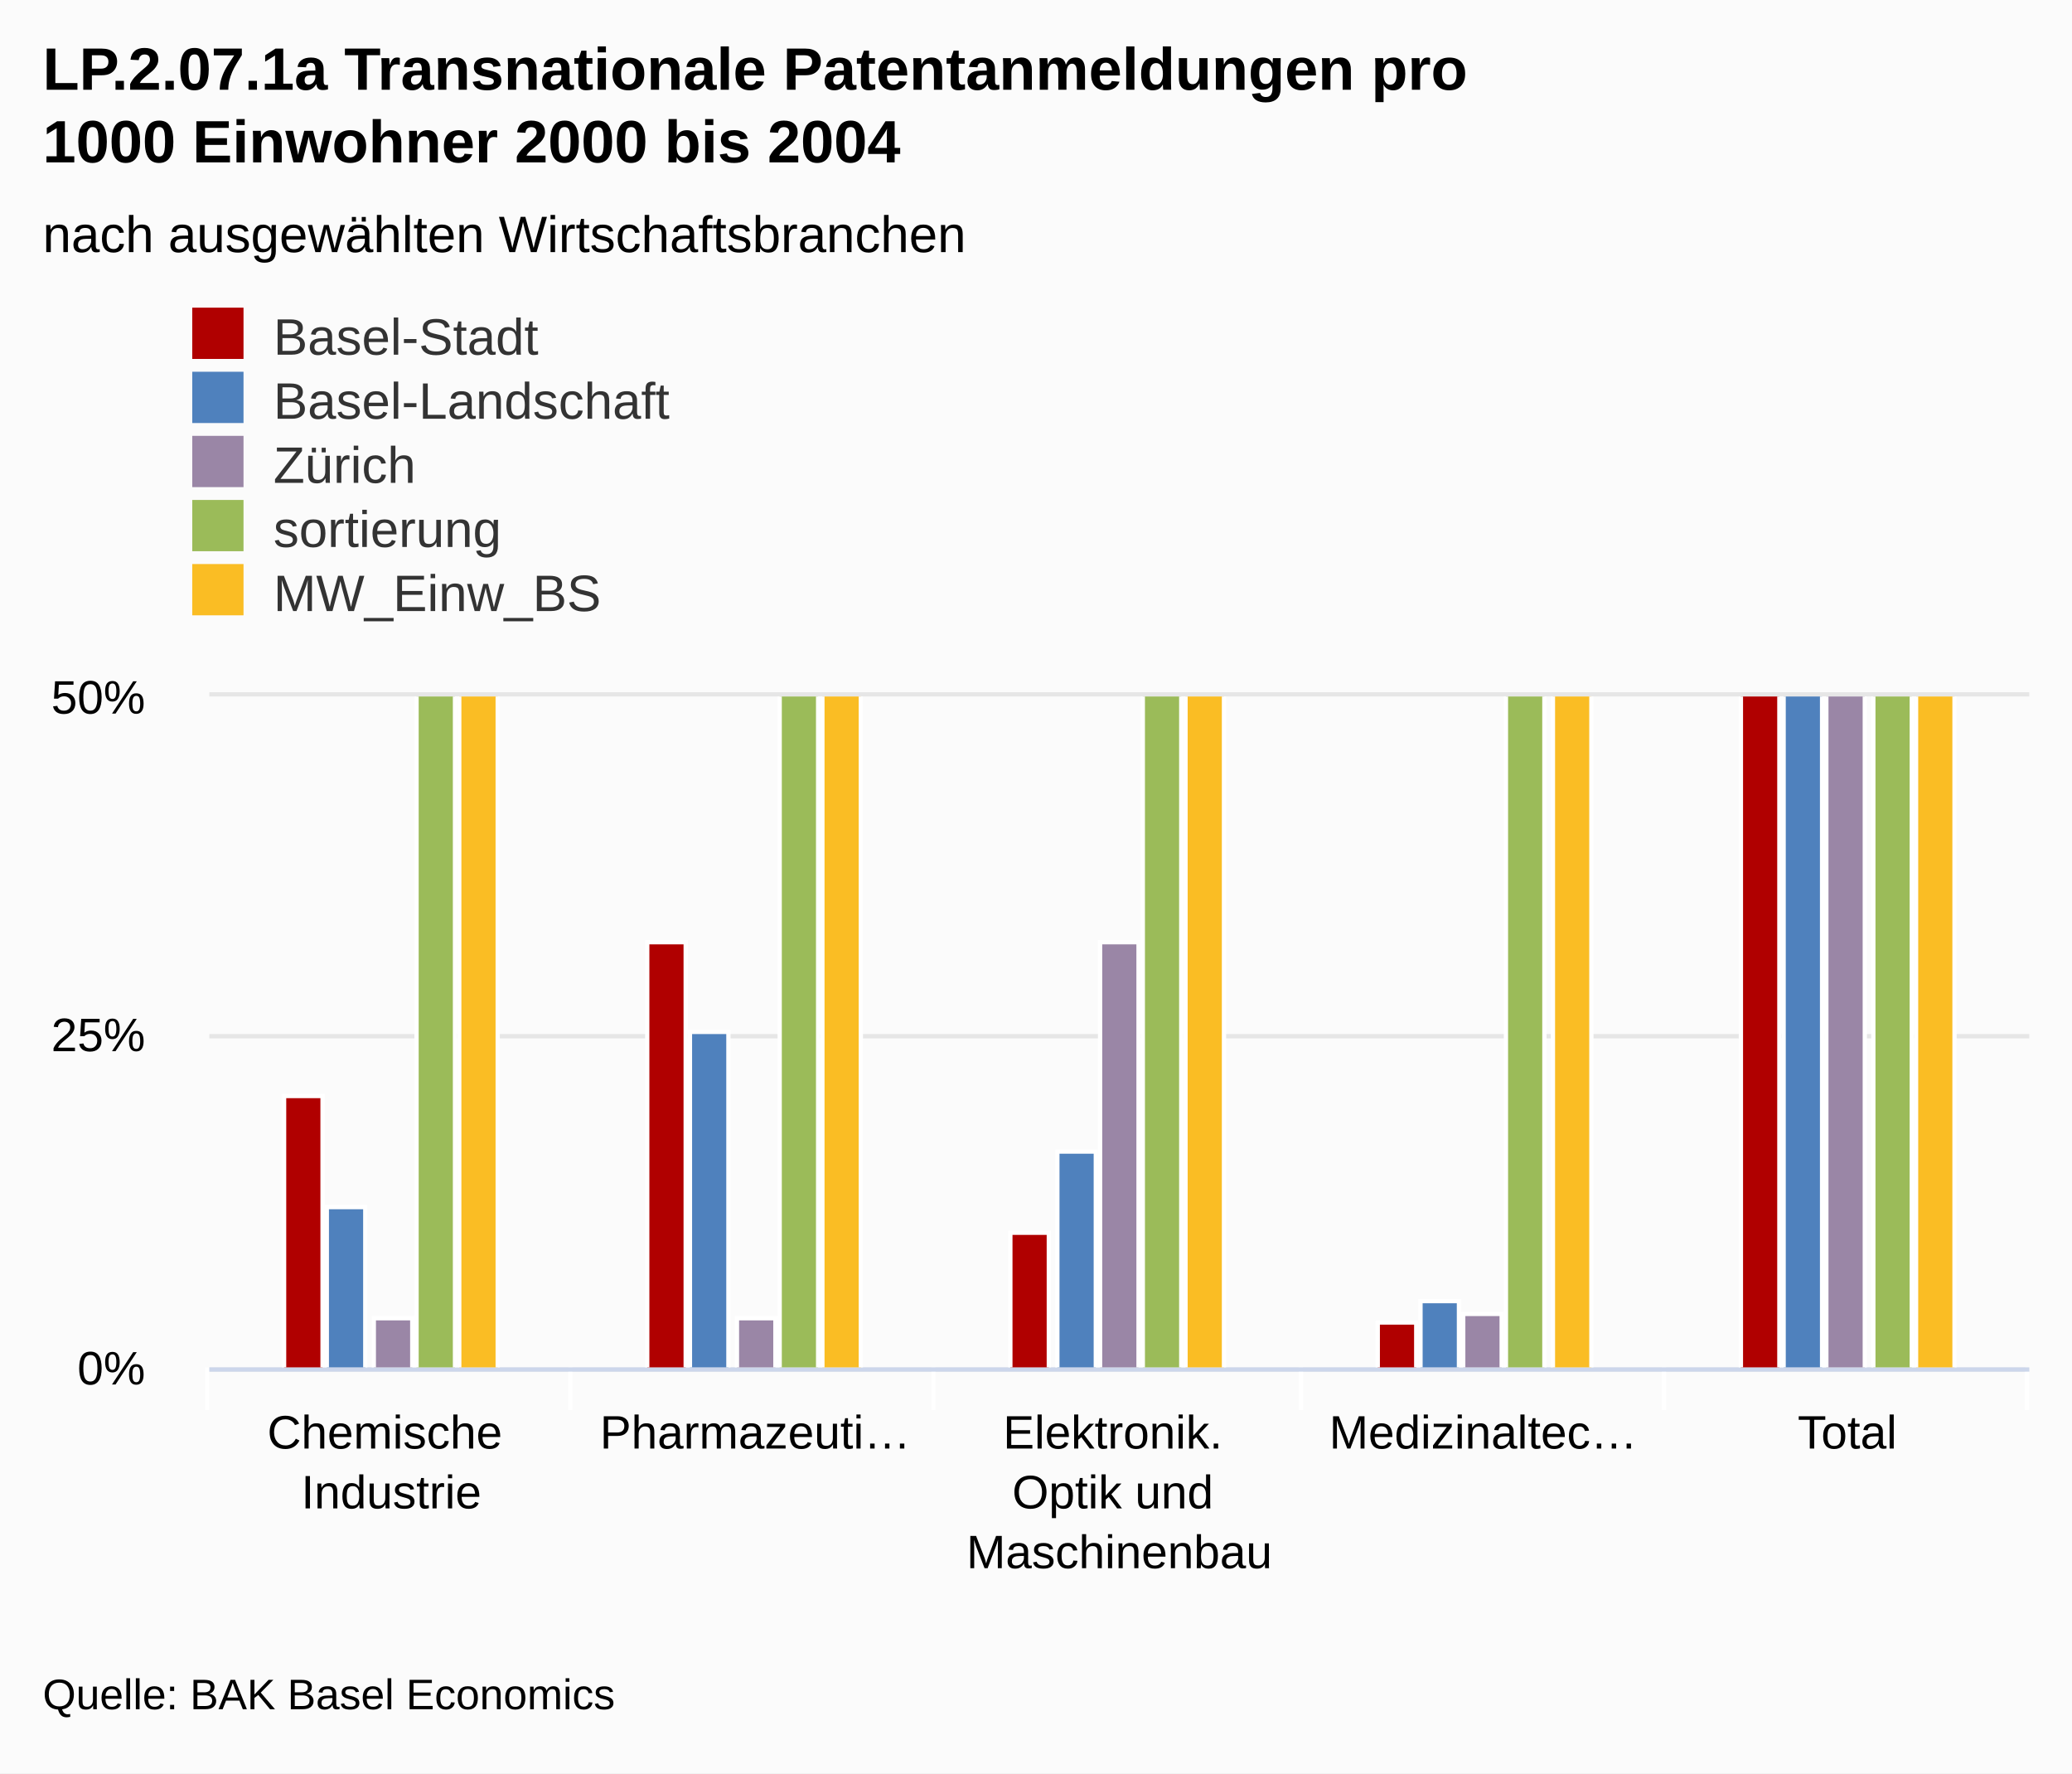
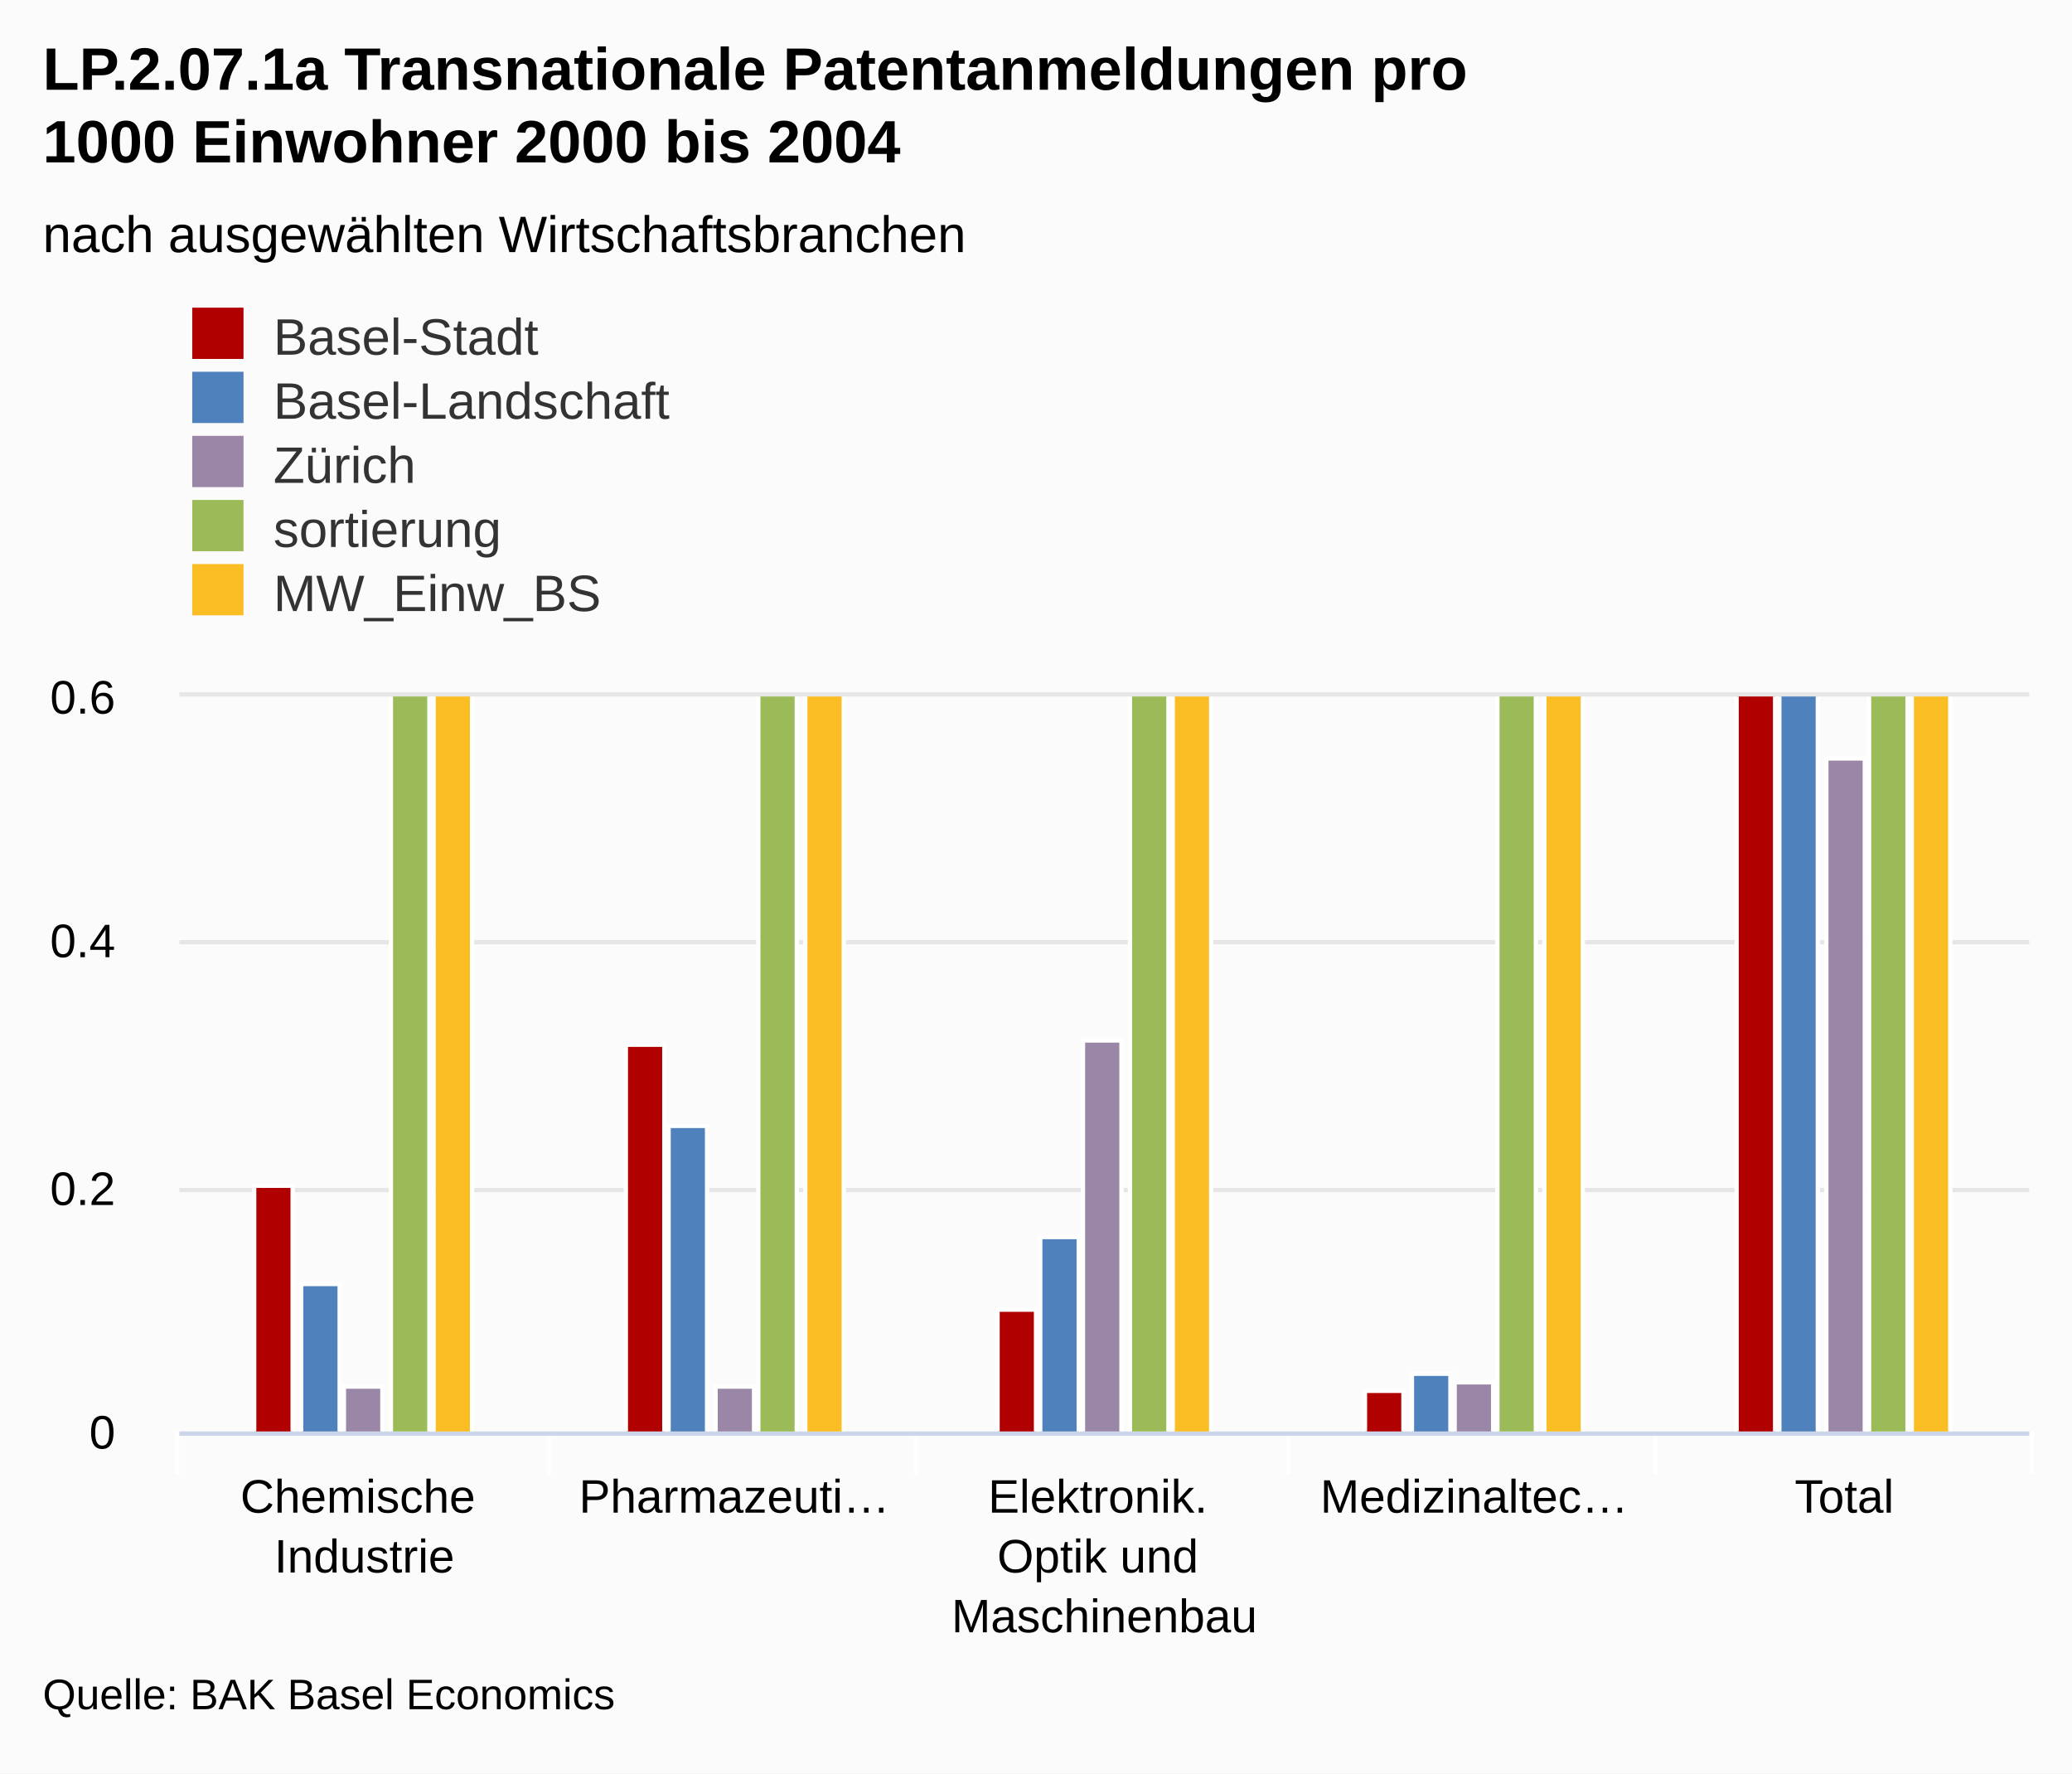
<svg xmlns="http://www.w3.org/2000/svg" class="highcharts-root" viewBox="0 0 485 415" font-family="Arial" font-size="12">
  <defs>
    <clipPath id="a">
-       <path fill="none" d="M0 0h426v157H0z" />
+       <path fill="none" d="M0 0h433v172H0z" />
    </clipPath>
  </defs>
  <rect fill="#fbfbfb" class="highcharts-background" width="485" height="415" rx="0" ry="0" />
-   <path fill="none" class="highcharts-plot-background" d="M49 163h426v157H49z" />
+   <path fill="none" class="highcharts-plot-background" d="M42 163h433v172H42z" />
  <g class="highcharts-grid highcharts-xaxis-grid">
-     <path fill="none" class="highcharts-grid-line" d="M133.5 163v157m85-157v157m86-157v157m85-157v157m85-157v157m-426-157v157" />
+     <path fill="none" class="highcharts-grid-line" d="M128.5 163v172m86-172v172m87-172v172m86-172v172m87-172v172m-433-172v172" />
  </g>
  <g class="highcharts-grid highcharts-yaxis-grid">
-     <path fill="none" stroke="#e6e6e6" class="highcharts-grid-line" d="M49 320.5h426m-426-78h426m-426-80h426" />
+     <path fill="none" stroke="#e6e6e6" class="highcharts-grid-line" d="M42 335.5h433m-433-57h433m-433-58h433m-433-58h433" />
  </g>
-   <path fill="none" class="highcharts-plot-border" d="M49 163h426v157H49z" />
+   <path fill="none" class="highcharts-plot-border" d="M42 163h433v172H42z" />
  <g class="highcharts-axis highcharts-xaxis">
-     <path fill="none" class="highcharts-tick" stroke="#FFF" d="M133.5 320v10m85-10v10m86-10v10m85-10v10m85-10v10m-426-10v10" />
-     <path fill="none" class="highcharts-axis-line" stroke="#ccd6eb" d="M49 320.5h426" />
+     <path fill="none" class="highcharts-tick" stroke="#FFF" d="M128.5 335v10m86-10v10m87-10v10m86-10v10m88-10v10m-434-10v10" />
+     <path fill="none" class="highcharts-axis-line" stroke="#ccd6eb" d="M42 335.5h433" />
  </g>
  <g class="highcharts-axis highcharts-yaxis">
-     <path fill="none" class="highcharts-axis-line" d="M49 163v157" />
+     <path fill="none" class="highcharts-axis-line" d="M42 163v172" />
  </g>
  <g class="highcharts-series-group">
-     <g class="highcharts-series highcharts-series-0 highcharts-column-series highcharts-color-undefined highcharts-tracker" transform="translate(49 163)" clip-path="url(#a)">
-       <path fill="#b00000" class="highcharts-point" stroke="#fff" d="M17.5 93.5h9v64h-9zm85-36h9v100h-9zm85 68h9v32h-9zm86 21h9v11h-9zm85-208h9v219h-9z" />
+     <g class="highcharts-series highcharts-series-0 highcharts-column-series highcharts-color-undefined highcharts-tracker" transform="translate(42 163)" clip-path="url(#a)">
+       <path fill="#b00000" class="highcharts-point" stroke="#fff" d="M17.5 114.5h9v58h-9zm87-33h9v91h-9zm87 62h9v29h-9zm86 19h9v10h-9zm87-190h9v200h-9z" />
    </g>
-     <g class="highcharts-series highcharts-series-1 highcharts-column-series highcharts-color-undefined highcharts-tracker" transform="translate(49 163)" clip-path="url(#a)">
-       <path fill="#4f81bd" class="highcharts-point" stroke="#fff" d="M27.5 119.5h9v38h-9zm85-41h9v79h-9zm86 28h9v51h-9zm85 35h9v16h-9zm85-188h9v204h-9z" />
+     <g class="highcharts-series highcharts-series-1 highcharts-column-series highcharts-color-undefined highcharts-tracker" transform="translate(42 163)" clip-path="url(#a)">
+       <path fill="#4f81bd" class="highcharts-point" stroke="#fff" d="M28.5 137.5h9v35h-9zm86-37h9v72h-9zm87 26h9v46h-9zm87 32h9v14h-9zm86-172h9v186h-9z" />
    </g>
-     <g class="highcharts-series highcharts-series-2 highcharts-column-series highcharts-color-undefined highcharts-tracker" transform="translate(49 163)" clip-path="url(#a)">
-       <path fill="#9A86A6" class="highcharts-point" stroke="#fff" d="M38.5 145.5h9v12h-9zm85 0h9v12h-9zm85-88h9v100h-9zm85 87h9v13h-9zm85-160h9v173h-9z" />
+     <g class="highcharts-series highcharts-series-2 highcharts-column-series highcharts-color-undefined highcharts-tracker" transform="translate(42 163)" clip-path="url(#a)">
+       <path fill="#9A86A6" class="highcharts-point" stroke="#fff" d="M38.5 161.5h9v11h-9zm87 0h9v11h-9zm86-81h9v92h-9zm87 80h9v12h-9zm87-146h9v158h-9z" />
    </g>
-     <g class="highcharts-series highcharts-series-3 highcharts-column-series highcharts-color-undefined highcharts-tracker" transform="translate(49 163)" clip-path="url(#a)">
-       <path fill="#9bbb59" class="highcharts-point" stroke="#fff" d="M48.5-156.5h9v314h-9zm85-314h9v628h-9zm85-314h9v942h-9zm85-314h9v1256h-9zm86-57h9v1313h-9z" />
+     <g class="highcharts-series highcharts-series-3 highcharts-column-series highcharts-color-undefined highcharts-tracker" transform="translate(42 163)" clip-path="url(#a)">
+       <path fill="#9bbb59" class="highcharts-point" stroke="#fff" d="M49.5-114.5h9v287h-9zm86-286h9v573h-9zm87-287h9v860h-9zm86-287h9v1147h-9zm87-196h9v1343h-9z" />
    </g>
-     <g class="highcharts-series highcharts-series-4 highcharts-column-series highcharts-color-undefined highcharts-tracker" transform="translate(49 163)" clip-path="url(#a)">
-       <path fill="#FABD24" class="highcharts-point" stroke="#fff" d="M58.5-1155.5h9v1313h-9zm85 0h9v1313h-9zm85 0h9v1313h-9zm86 0h9v1313h-9zm85 0h9v1313h-9z" />
+     <g class="highcharts-series highcharts-series-4 highcharts-column-series highcharts-color-undefined highcharts-tracker" transform="translate(42 163)" clip-path="url(#a)">
+       <path fill="#FABD24" class="highcharts-point" stroke="#fff" d="M59.5-1170.5h9v1343h-9zm87 0h9v1343h-9zm86 0h9v1343h-9zm87 0h9v1343h-9zm86 0h9v1343h-9z" />
    </g>
  </g>
  <text x="10" class="highcharts-title" style="width:421px" y="21" color="#000" font-size="14" font-weight="700">
    <tspan>LP.2.07.1a Transnationale Patentanmeldungen pro</tspan>
    <tspan dy="17" x="10">1000 Einwohner 2000 bis 2004</tspan>
  </text>
  <text x="10" class="highcharts-subtitle" style="width:421px" y="59" color="#000" font-weight="400">
    <tspan>nach ausgewählten Wirtschaftsbranchen</tspan>
  </text>
  <g class="highcharts-legend" transform="translate(35 65)">
    <rect fill="none" class="highcharts-legend-box" rx="0" ry="0" width="296" height="86" />
    <g class="highcharts-legend-item highcharts-column-series highcharts-color-undefined highcharts-series-0">
      <text x="21" y="15" color="#333" font-weight="400" cursor="pointer" fill="#333" transform="translate(8 3)">
                Basel-Stadt
            </text>
      <path fill="#b00000" class="highcharts-point" d="M10 7h12v12H10z" />
    </g>
    <g class="highcharts-legend-item highcharts-column-series highcharts-color-undefined highcharts-series-1">
      <text x="21" y="15" color="#333" font-weight="400" cursor="pointer" fill="#333" transform="translate(8 18)">
                Basel-Landschaft
            </text>
      <path fill="#4f81bd" class="highcharts-point" d="M10 22h12v12H10z" />
    </g>
    <g class="highcharts-legend-item highcharts-column-series highcharts-color-undefined highcharts-series-2">
      <text x="21" y="15" color="#333" font-weight="400" cursor="pointer" fill="#333" transform="translate(8 33)">
                Zürich
            </text>
      <path fill="#9A86A6" class="highcharts-point" d="M10 37h12v12H10z" />
    </g>
    <g class="highcharts-legend-item highcharts-column-series highcharts-color-undefined highcharts-series-3">
      <text x="21" y="15" color="#333" font-weight="400" cursor="pointer" fill="#333" transform="translate(8 48)">
                sortierung
            </text>
      <path fill="#9bbb59" class="highcharts-point" d="M10 52h12v12H10z" />
    </g>
    <g class="highcharts-legend-item highcharts-column-series highcharts-color-undefined highcharts-series-4">
      <text x="21" y="15" color="#333" font-weight="400" cursor="pointer" fill="#333" transform="translate(8 63)">
                MW_Einw_BS
            </text>
      <path fill="#FABD24" class="highcharts-point" d="M10 67h12v12H10z" />
    </g>
  </g>
  <g class="highcharts-axis-labels highcharts-xaxis-labels" text-anchor="middle" color="#000" cursor="default" font-size="11">
-     <text x="91.6" style="width:75px" y="339">
+     <text x="85.3" style="width:77px" y="354">
      <tspan>Chemische</tspan>
-       <tspan dy="14" x="91.6">Industrie</tspan>
+       <tspan dy="14" x="85.3">Industrie</tspan>
    </text>
-     <text x="176.8" style="width:85.2" y="339" text-overflow="ellipsis">
+     <text x="171.9" style="width:86.6" y="354" text-overflow="ellipsis">
      <tspan>Pharmazeuti…</tspan>
    </text>
-     <text x="262" style="width:75px" y="339">
+     <text x="258.5" style="width:77px" y="354">
      <tspan>Elektronik.</tspan>
-       <tspan dy="14" x="262">Optik und</tspan>
-       <tspan dy="14" x="262">Maschinenbau</tspan>
+       <tspan dy="14" x="258.5">Optik und</tspan>
+       <tspan dy="14" x="258.5">Maschinenbau</tspan>
    </text>
-     <text x="347.2" style="width:85.2" y="339" text-overflow="ellipsis">
+     <text x="345.1" style="width:86.6" y="354" text-overflow="ellipsis">
      <tspan>Medizinaltec…</tspan>
    </text>
-     <text x="432.4" style="width:75px" y="339">
+     <text x="431.7" style="width:77px" y="354">
      <tspan>Total</tspan>
    </text>
  </g>
  <g class="highcharts-axis-labels highcharts-yaxis-labels" text-anchor="end" color="#000" cursor="default" font-size="11">
-     <text x="34" style="width:150px" y="324">
-       <tspan>0%</tspan>
+     <text x="27" style="width:150px" y="339">
+       <tspan>0</tspan>
    </text>
-     <text x="34" style="width:150px" y="246">
-       <tspan>25%</tspan>
+     <text x="27" style="width:150px" y="282">
+       <tspan>0.2</tspan>
    </text>
-     <text x="34" style="width:150px" y="167">
-       <tspan>50%</tspan>
+     <text x="27" style="width:150px" y="224">
+       <tspan>0.4</tspan>
+     </text>
+     <text x="27" style="width:150px" y="167">
+       <tspan>0.6</tspan>
    </text>
  </g>
  <text x="10" class="highcharts-credits" y="400" cursor="default" color="#000" font-size="10">
    <tspan>Quelle: BAK Basel Economics</tspan>
  </text>
</svg>
